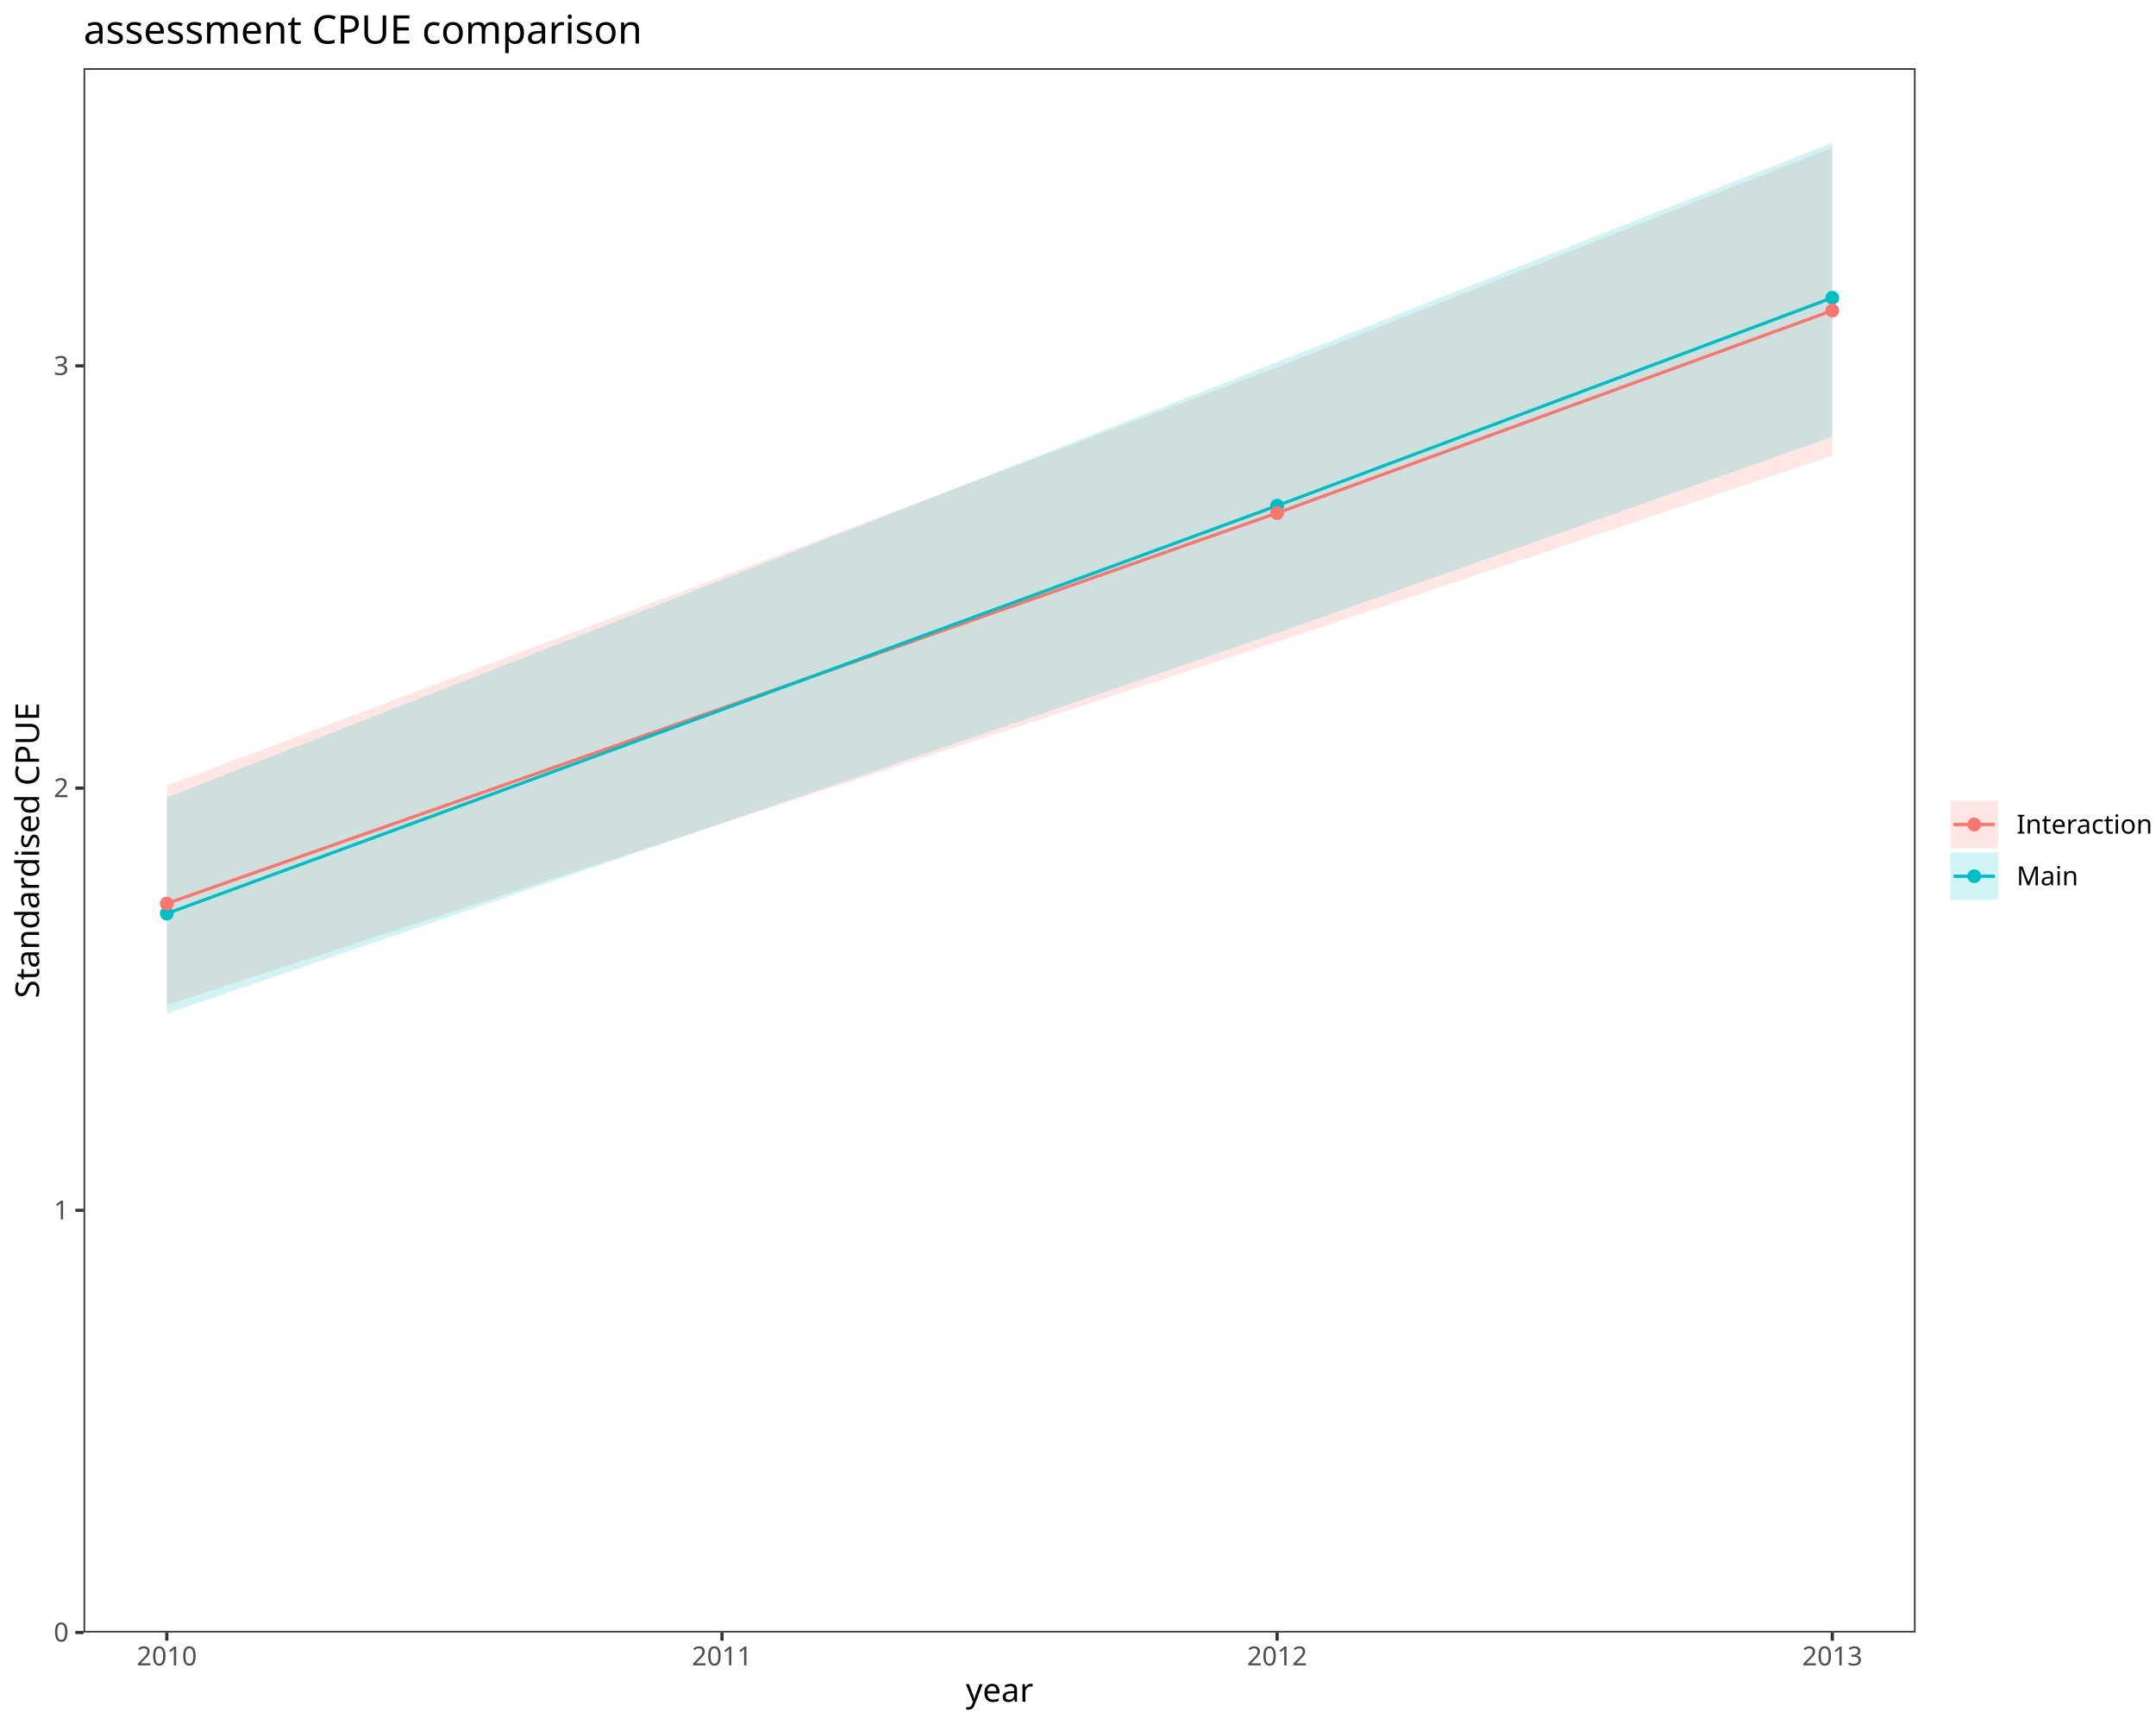
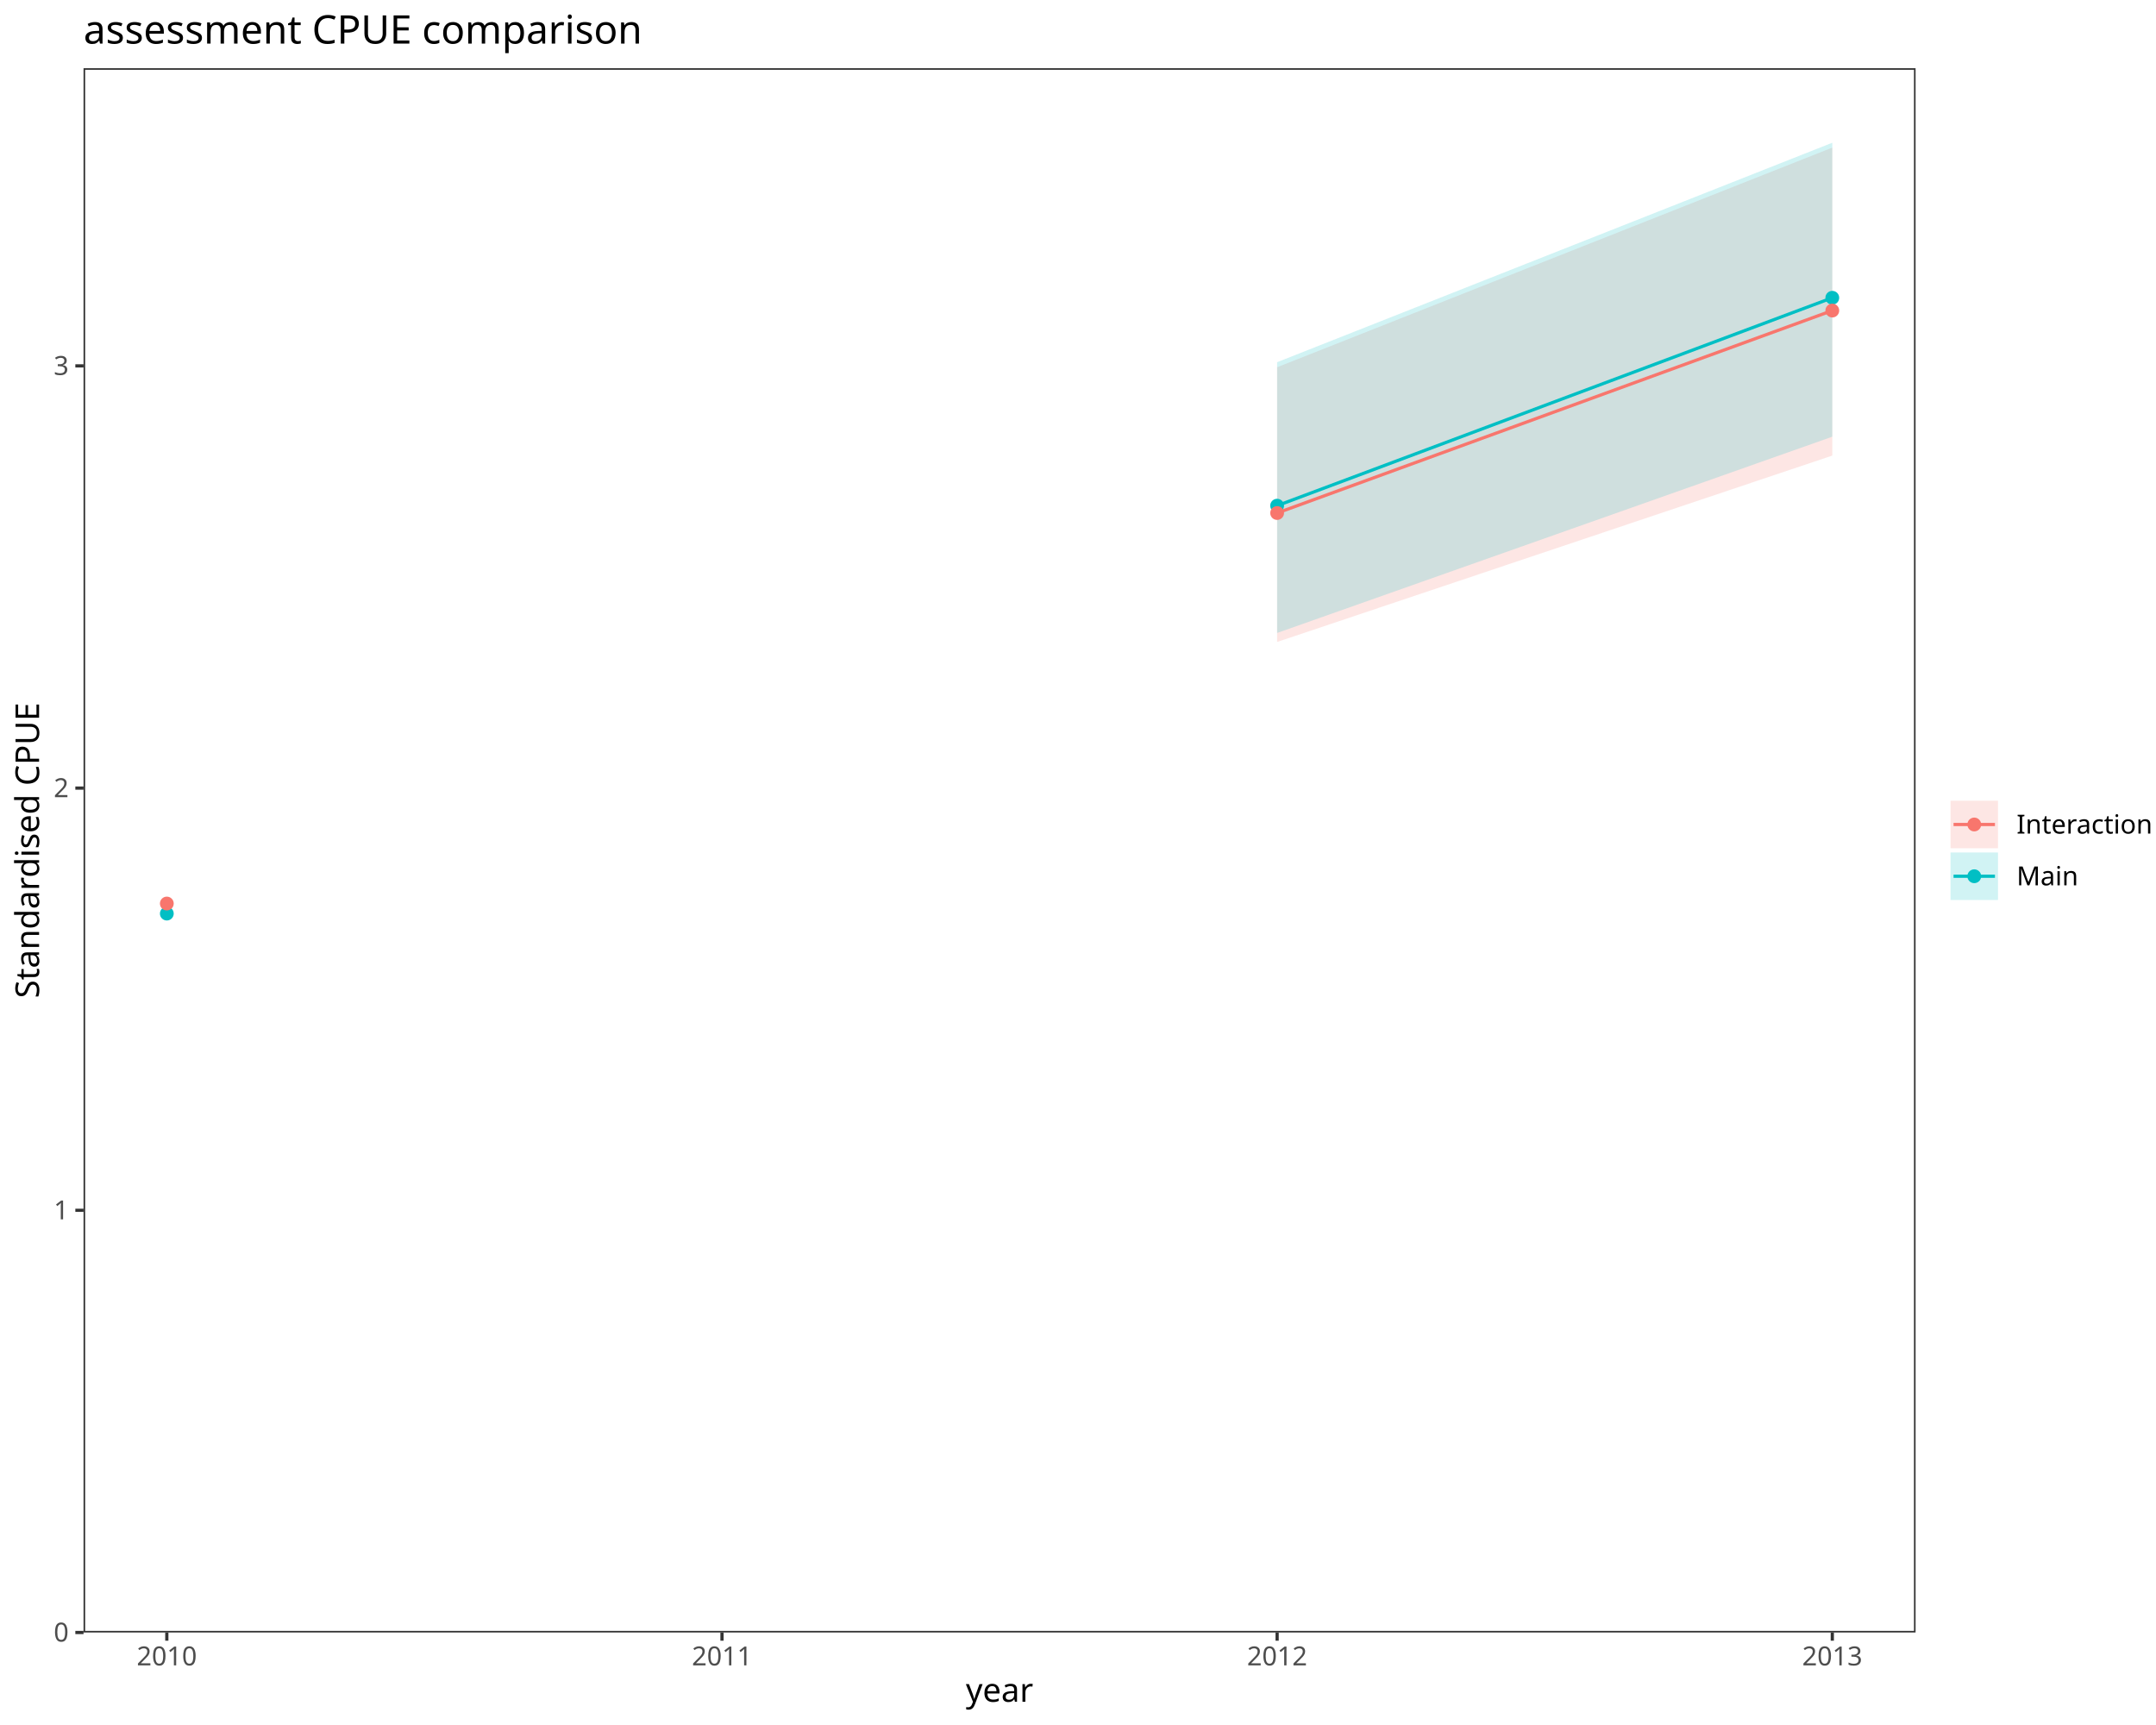
<svg xmlns="http://www.w3.org/2000/svg" class="svglite" data-engine-version="2.0" width="720.00pt" height="576.00pt" viewBox="0 0 720.00 576.00">
  <defs>
    <style type="text/css">
    .svglite line, .svglite polyline, .svglite polygon, .svglite path, .svglite rect, .svglite circle {
      fill: none;
      stroke: #000000;
      stroke-linecap: round;
      stroke-linejoin: round;
      stroke-miterlimit: 10.00;
    }
  </style>
  </defs>
  <rect width="100%" height="100%" style="stroke: none; fill: #FFFFFF;" />
  <defs>
    <clipPath id="cpMC4wMHw3MjAuMDB8MC4wMHw1NzYuMDA=">
      <rect x="0.00" y="0.00" width="720.00" height="576.00" />
    </clipPath>
  </defs>
  <g clip-path="url(#cpMC4wMHw3MjAuMDB8MC4wMHw1NzYuMDA=)">
    <rect x="0.00" y="0.00" width="720.00" height="576.00" style="stroke-width: 1.07; stroke: #FFFFFF; fill: #FFFFFF;" />
  </g>
  <defs>
    <clipPath id="cpMjcuOTB8NjM5LjcxfDIyLjc4fDU0NS4xMQ==">
      <rect x="27.90" y="22.78" width="611.81" height="522.33" />
    </clipPath>
  </defs>
  <g clip-path="url(#cpMjcuOTB8NjM5LjcxfDIyLjc4fDU0NS4xMQ==)">
    <rect x="27.90" y="22.78" width="611.81" height="522.33" style="stroke-width: 1.07; stroke: none; fill: #FFFFFF;" />
-     <polygon points="55.71,262.31 426.50,122.63 611.90,49.29 611.90,152.13 426.50,214.36 55.71,335.59 " style="stroke-width: 0.00; stroke: none; stroke-linecap: butt; fill: #F8766D; fill-opacity: 0.18;" />
-     <polyline points="55.71,262.31 426.50,122.63 611.90,49.29 " style="stroke-width: 1.07; stroke: none; stroke-linecap: butt;" />
-     <polyline points="611.90,152.13 426.50,214.36 55.71,335.59 " style="stroke-width: 1.07; stroke: none; stroke-linecap: butt;" />
-     <polygon points="55.71,266.30 426.50,120.94 611.90,47.66 611.90,145.82 426.50,211.35 55.71,338.43 " style="stroke-width: 0.00; stroke: none; stroke-linecap: butt; fill: #00BFC4; fill-opacity: 0.18;" />
-     <polyline points="55.71,266.30 426.50,120.94 611.90,47.66 " style="stroke-width: 1.07; stroke: none; stroke-linecap: butt;" />
-     <polyline points="611.90,145.82 426.50,211.35 55.71,338.43 " style="stroke-width: 1.07; stroke: none; stroke-linecap: butt;" />
-     <polyline points="55.71,301.70 426.50,171.30 611.90,103.70 " style="stroke-width: 1.07; stroke: #F8766D; stroke-linecap: butt;" />
-     <polyline points="55.71,305.06 426.50,168.85 611.90,99.43 " style="stroke-width: 1.07; stroke: #00BFC4; stroke-linecap: butt;" />
+     <polygon points="55.71,262.31 55.71,335.59 " style="stroke-width: 0.00; stroke: none; stroke-linecap: butt; fill: #F8766D; fill-opacity: 0.18;" />
+     <polygon points="55.71,266.30 55.71,338.43 " style="stroke-width: 0.00; stroke: none; stroke-linecap: butt; fill: #00BFC4; fill-opacity: 0.18;" />
+     <polygon points="426.50,122.63 611.90,49.29 611.90,152.13 426.50,214.36 " style="stroke-width: 0.00; stroke: none; stroke-linecap: butt; fill: #F8766D; fill-opacity: 0.18;" />
+     <polyline points="426.50,122.63 611.90,49.29 " style="stroke-width: 1.07; stroke: none; stroke-linecap: butt;" />
+     <polyline points="611.90,152.13 426.50,214.36 " style="stroke-width: 1.07; stroke: none; stroke-linecap: butt;" />
+     <polygon points="426.50,120.94 611.90,47.66 611.90,145.82 426.50,211.35 " style="stroke-width: 0.00; stroke: none; stroke-linecap: butt; fill: #00BFC4; fill-opacity: 0.18;" />
+     <polyline points="426.50,120.94 611.90,47.66 " style="stroke-width: 1.07; stroke: none; stroke-linecap: butt;" />
+     <polyline points="611.90,145.82 426.50,211.35 " style="stroke-width: 1.07; stroke: none; stroke-linecap: butt;" />
+     <polyline points="426.50,171.30 611.90,103.70 " style="stroke-width: 1.07; stroke: #F8766D; stroke-linecap: butt;" />
+     <polyline points="426.50,168.85 611.90,99.43 " style="stroke-width: 1.07; stroke: #00BFC4; stroke-linecap: butt;" />
    <circle cx="55.71" cy="305.06" r="1.95" style="stroke-width: 0.71; stroke: #00BFC4; fill: #00BFC4;" />
    <circle cx="426.50" cy="168.85" r="1.95" style="stroke-width: 0.71; stroke: #00BFC4; fill: #00BFC4;" />
    <circle cx="611.90" cy="99.43" r="1.95" style="stroke-width: 0.71; stroke: #00BFC4; fill: #00BFC4;" />
    <circle cx="55.71" cy="301.70" r="1.95" style="stroke-width: 0.71; stroke: #F8766D; fill: #F8766D;" />
    <circle cx="426.50" cy="171.30" r="1.95" style="stroke-width: 0.71; stroke: #F8766D; fill: #F8766D;" />
    <circle cx="611.90" cy="103.70" r="1.95" style="stroke-width: 0.71; stroke: #F8766D; fill: #F8766D;" />
    <rect x="27.90" y="22.78" width="611.81" height="522.33" style="stroke-width: 1.07; stroke: #333333;" />
  </g>
  <g clip-path="url(#cpMC4wMHw3MjAuMDB8MC4wMHw1NzYuMDA=)">
    <text x="22.97" y="548.14" text-anchor="end" style="font-size: 8.80px; fill: #4D4D4D; font-family: sans;" textLength="4.89px" lengthAdjust="spacingAndGlyphs">0</text>
    <text x="22.97" y="407.16" text-anchor="end" style="font-size: 8.80px; fill: #4D4D4D; font-family: sans;" textLength="4.89px" lengthAdjust="spacingAndGlyphs">1</text>
    <text x="22.97" y="266.18" text-anchor="end" style="font-size: 8.80px; fill: #4D4D4D; font-family: sans;" textLength="4.89px" lengthAdjust="spacingAndGlyphs">2</text>
    <text x="22.97" y="125.20" text-anchor="end" style="font-size: 8.80px; fill: #4D4D4D; font-family: sans;" textLength="4.89px" lengthAdjust="spacingAndGlyphs">3</text>
    <polyline points="25.16,545.11 27.90,545.11 " style="stroke-width: 1.07; stroke: #333333; stroke-linecap: butt;" />
    <polyline points="25.16,404.13 27.90,404.13 " style="stroke-width: 1.07; stroke: #333333; stroke-linecap: butt;" />
    <polyline points="25.16,263.15 27.90,263.15 " style="stroke-width: 1.07; stroke: #333333; stroke-linecap: butt;" />
    <polyline points="25.16,122.17 27.90,122.17 " style="stroke-width: 1.07; stroke: #333333; stroke-linecap: butt;" />
    <polyline points="55.71,547.85 55.71,545.11 " style="stroke-width: 1.07; stroke: #333333; stroke-linecap: butt;" />
    <polyline points="241.11,547.85 241.11,545.11 " style="stroke-width: 1.07; stroke: #333333; stroke-linecap: butt;" />
    <polyline points="426.50,547.85 426.50,545.11 " style="stroke-width: 1.07; stroke: #333333; stroke-linecap: butt;" />
    <polyline points="611.90,547.85 611.90,545.11 " style="stroke-width: 1.07; stroke: #333333; stroke-linecap: butt;" />
    <text x="55.71" y="556.10" text-anchor="middle" style="font-size: 8.80px; fill: #4D4D4D; font-family: sans;" textLength="19.58px" lengthAdjust="spacingAndGlyphs">2010</text>
    <text x="241.11" y="556.10" text-anchor="middle" style="font-size: 8.80px; fill: #4D4D4D; font-family: sans;" textLength="19.58px" lengthAdjust="spacingAndGlyphs">2011</text>
    <text x="426.50" y="556.10" text-anchor="middle" style="font-size: 8.80px; fill: #4D4D4D; font-family: sans;" textLength="19.58px" lengthAdjust="spacingAndGlyphs">2012</text>
    <text x="611.90" y="556.10" text-anchor="middle" style="font-size: 8.80px; fill: #4D4D4D; font-family: sans;" textLength="19.58px" lengthAdjust="spacingAndGlyphs">2013</text>
    <text x="333.80" y="568.24" text-anchor="middle" style="font-size: 11.00px; font-family: sans;" textLength="21.40px" lengthAdjust="spacingAndGlyphs">year</text>
    <text transform="translate(13.05,283.95) rotate(-90)" text-anchor="middle" style="font-size: 11.00px; font-family: sans;" textLength="98.46px" lengthAdjust="spacingAndGlyphs">Standardised CPUE</text>
    <rect x="650.67" y="266.67" width="63.85" height="34.56" style="stroke-width: 1.07; stroke: none; fill: #FFFFFF;" />
    <rect x="650.67" y="266.67" width="17.28" height="17.28" style="stroke-width: 1.07; stroke: none; fill: #FFFFFF;" />
    <rect x="651.38" y="267.38" width="15.86" height="15.86" style="stroke-width: 1.07; stroke: none; stroke-linecap: butt; fill: #F8766D; fill-opacity: 0.18;" />
    <line x1="652.39" y1="275.31" x2="666.22" y2="275.31" style="stroke-width: 1.07; stroke: #F8766D; stroke-linecap: butt;" />
    <circle cx="659.31" cy="275.31" r="1.95" style="stroke-width: 0.71; stroke: #F8766D; fill: #F8766D;" />
    <rect x="650.67" y="283.95" width="17.28" height="17.28" style="stroke-width: 1.07; stroke: none; fill: #FFFFFF;" />
    <rect x="651.38" y="284.66" width="15.86" height="15.86" style="stroke-width: 1.07; stroke: none; stroke-linecap: butt; fill: #00BFC4; fill-opacity: 0.18;" />
    <line x1="652.39" y1="292.59" x2="666.22" y2="292.59" style="stroke-width: 1.07; stroke: #00BFC4; stroke-linecap: butt;" />
    <circle cx="659.31" cy="292.59" r="1.95" style="stroke-width: 0.71; stroke: #00BFC4; fill: #00BFC4;" />
    <text x="673.43" y="278.34" style="font-size: 8.80px; font-family: sans;" textLength="41.09px" lengthAdjust="spacingAndGlyphs">Interaction</text>
    <text x="673.43" y="295.62" style="font-size: 8.80px; font-family: sans;" textLength="19.08px" lengthAdjust="spacingAndGlyphs">Main</text>
    <text x="27.90" y="14.56" style="font-size: 13.20px; font-family: sans;" textLength="182.72px" lengthAdjust="spacingAndGlyphs">assessment CPUE comparison</text>
  </g>
</svg>
